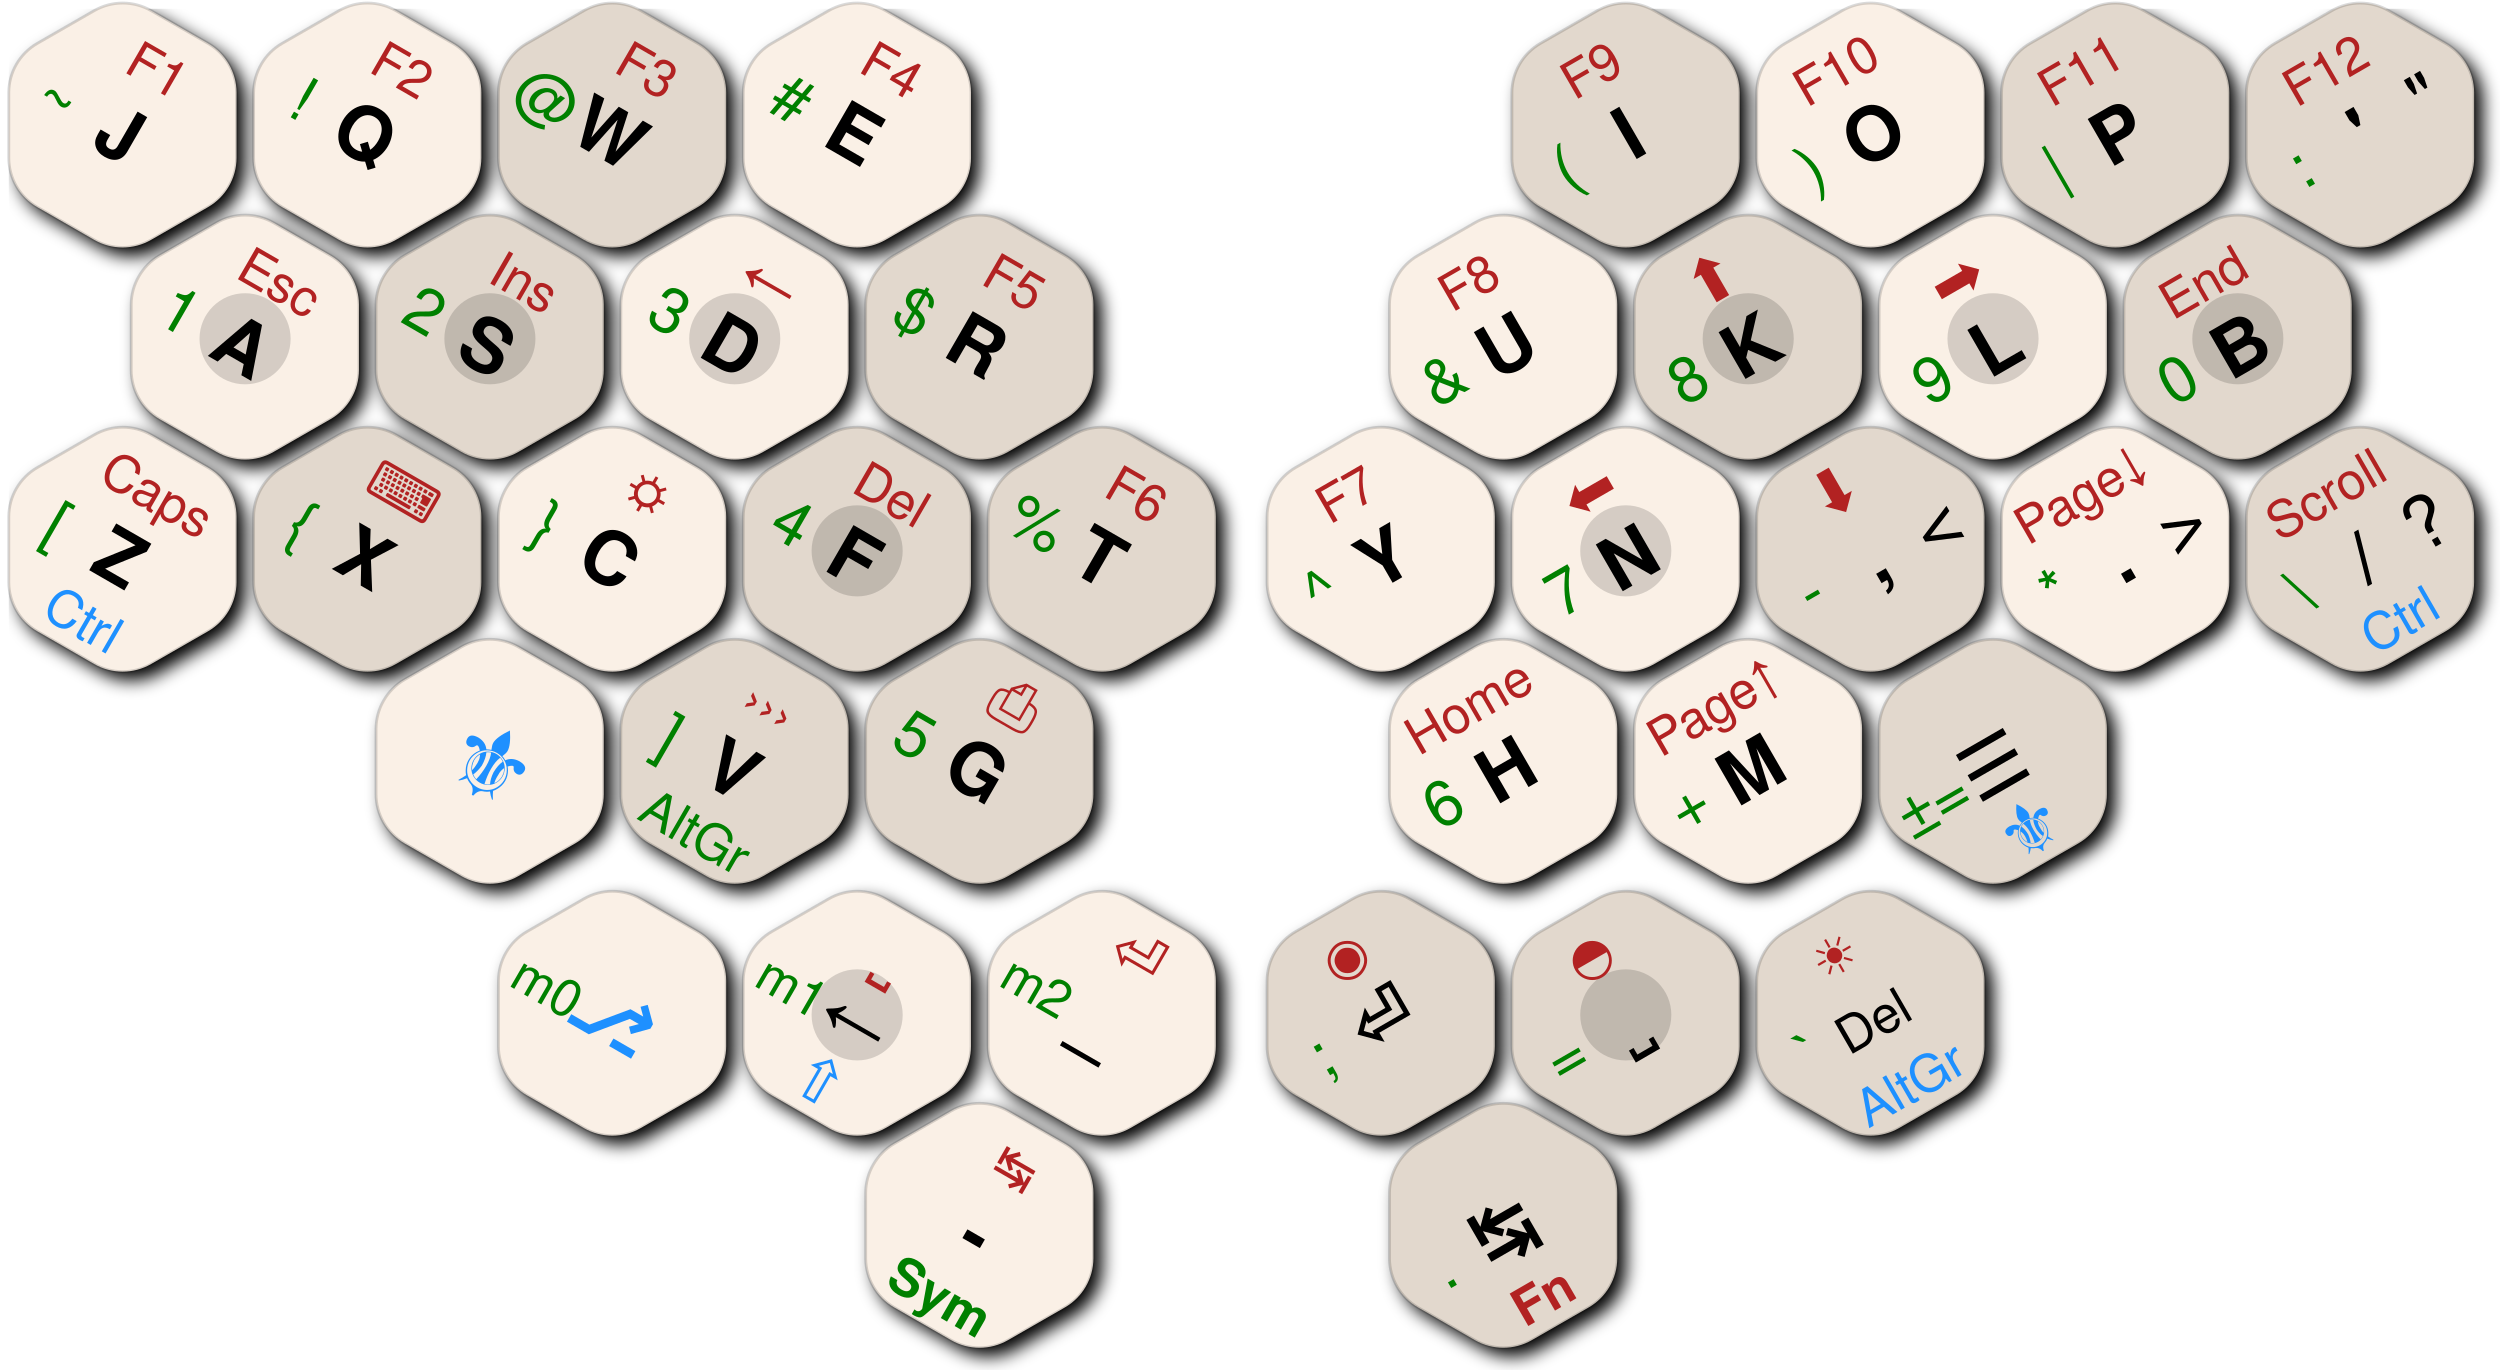
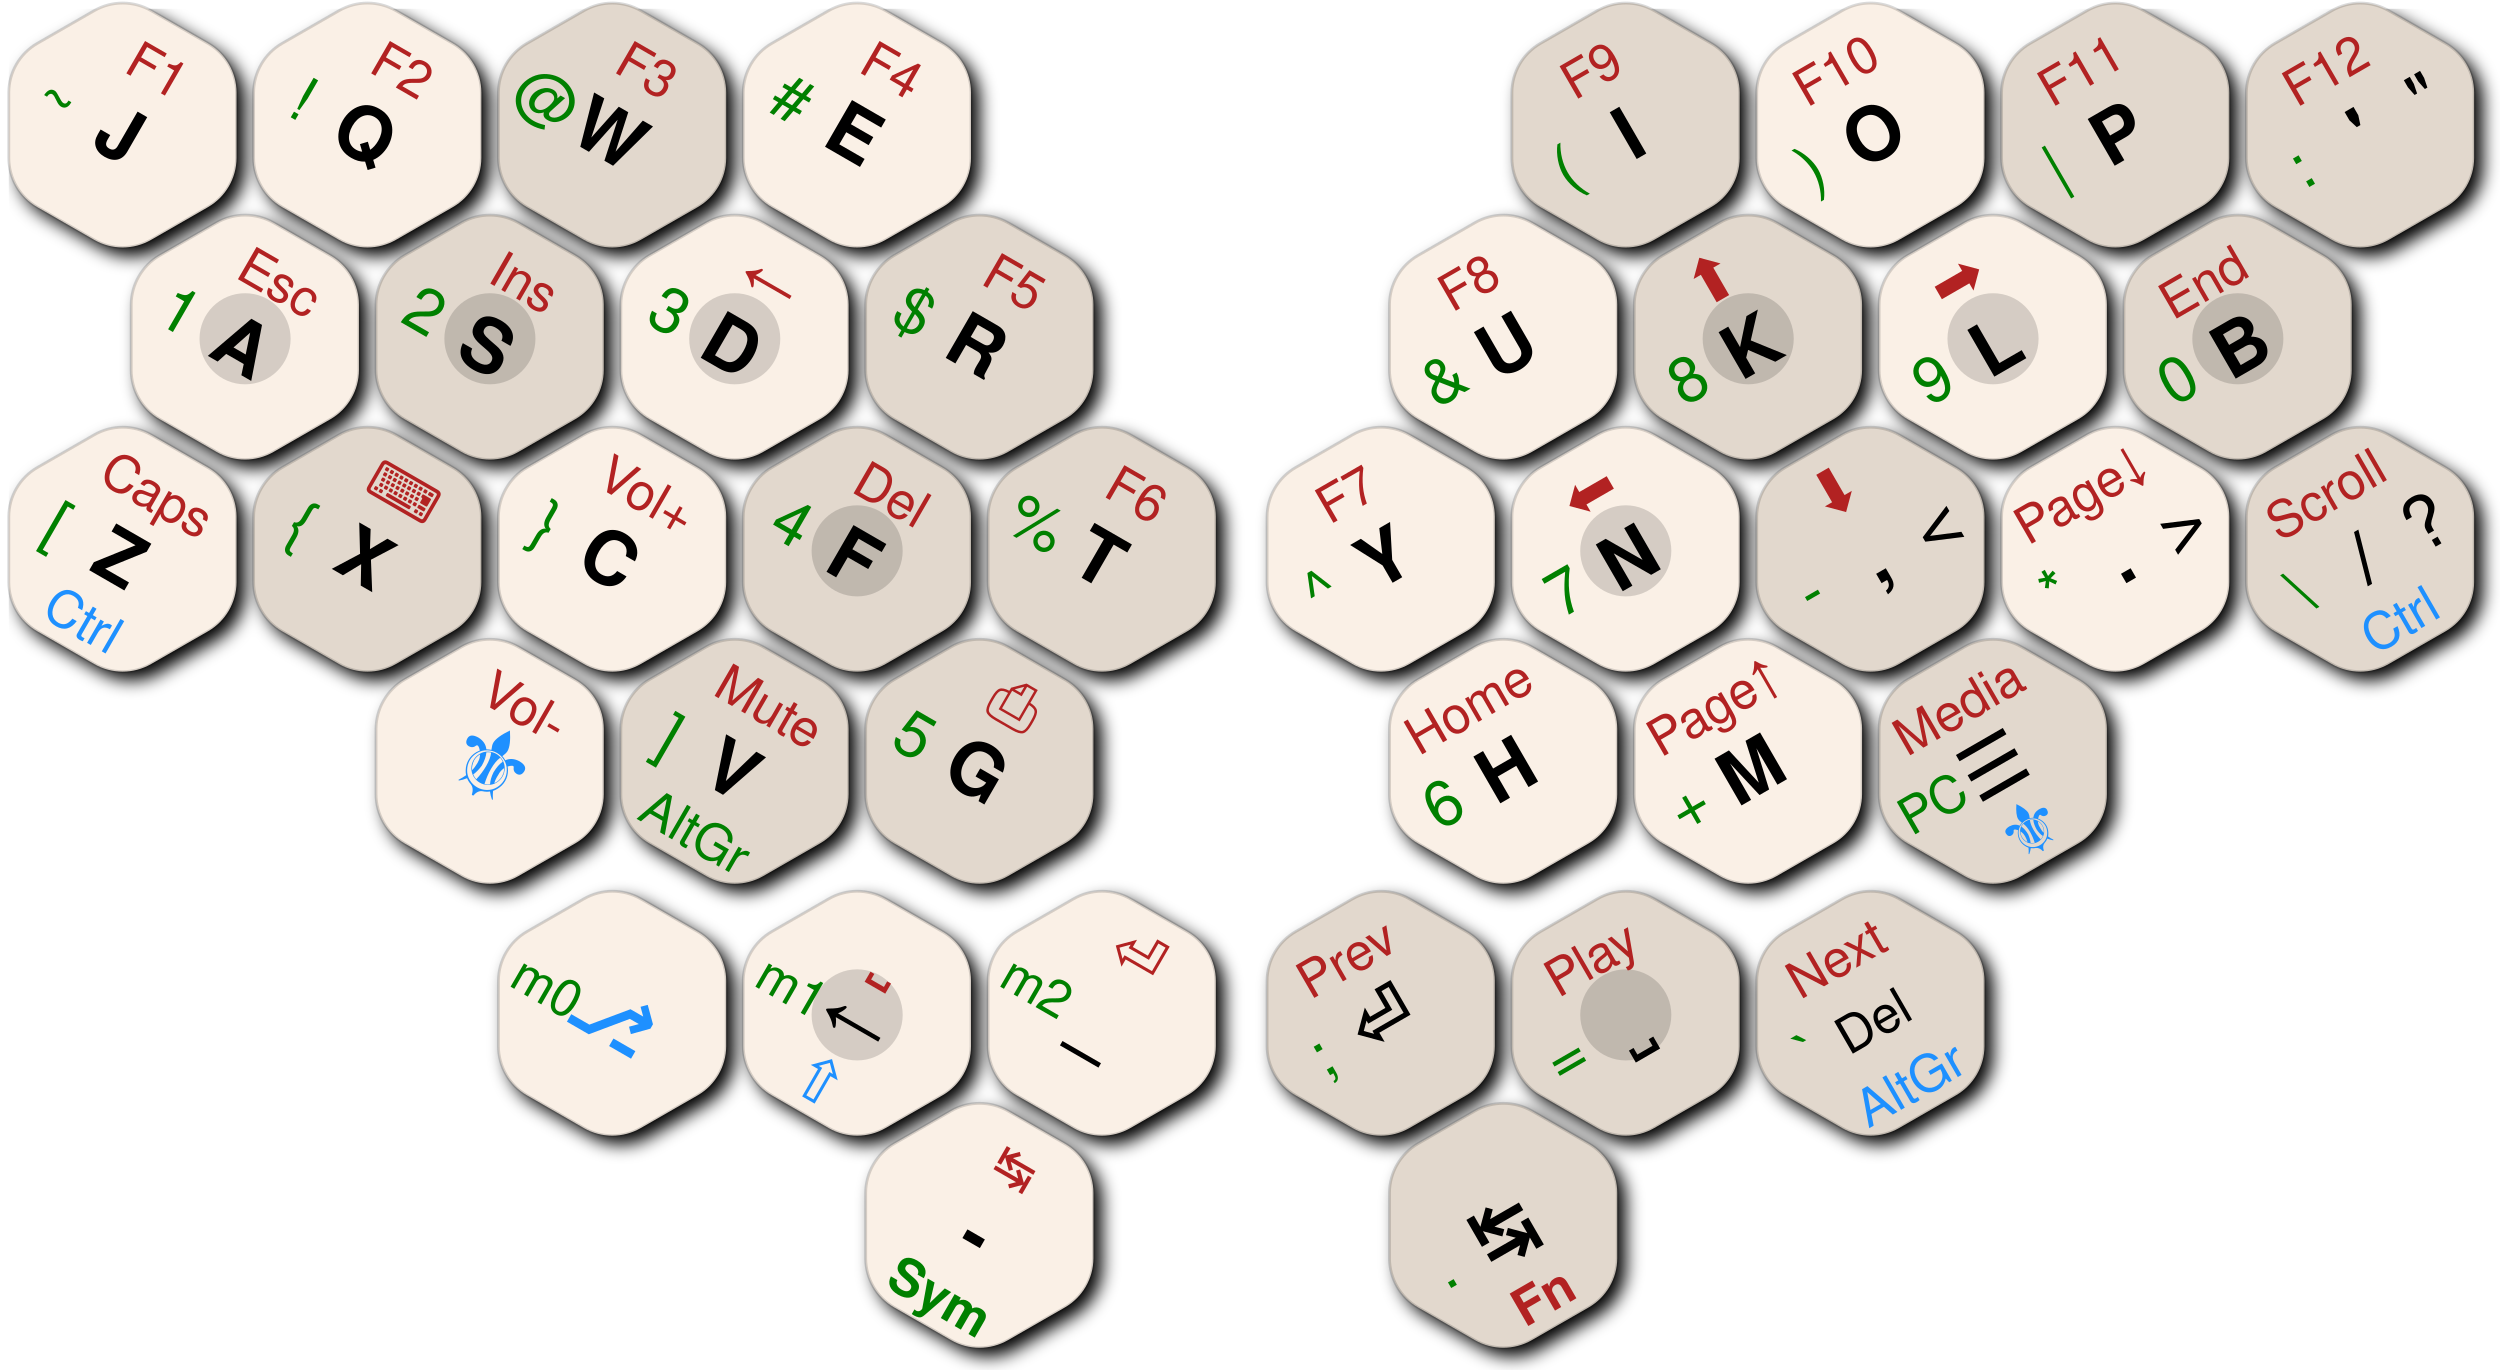
<svg xmlns="http://www.w3.org/2000/svg" xmlns:xlink="http://www.w3.org/1999/xlink" version="1.1" width="220mm" height="120.5mm" viewBox="78 0 878 481">
  <defs>
    <path id="hex" d="M0 22.5 a20 20 0 0 1 10 -17.25            l20 -11.5 a20 20 0 0 1 20 0            l20 11.5 a20 20 0 0 1 10 17.25            v23 a20 20 0 0 1 -10 17.25            l-20 11.5 a20 20 0 0 1 -20 0            l-20 -11.5 a20 20 0 0 1 -10 -17.25 Z" stroke-width="1" stroke="black" stroke-opacity="0.15" />
    <rect id="square" width="70" height="70" rx="20" ry="20" stroke-width="3" stroke="black" />
    <circle id="home" cx="40" cy="34.5" r="16" fill="black" fill-opacity="0.15" />
    <g id="col2">
      <use xlink:href="#hex" />
      <use xlink:href="#hex" x="43" y="74.5" />
    </g>
    <g id="col3">
      <use xlink:href="#col2" />
      <use xlink:href="#hex" x="86" y="149" />
    </g>
    <g id="colh">
      <use xlink:href="#col3" />
      <use xlink:href="#home" x="43" y="74.5" />
    </g>
    <g id="halfboard" fill="linen">
      <use xlink:href="#col2" x="0" y="149" fill="#e2d8cd" />
      <use xlink:href="#colh" x="43" y="74.5" fill="#e2d8cd" />
      <use xlink:href="#colh" x="86" y="0" />
      <use xlink:href="#hex" x="215" y="223.5" />
      <use xlink:href="#colh" x="172" y="0" fill="#e2d8cd" />
      <use xlink:href="#colh" x="258" y="0" />
      <use xlink:href="#hex" x="344" y="0" />
      <use xlink:href="#hex" x="0" y="312" />
      <use xlink:href="#hex" x="86" y="312" />
      <use xlink:href="#hex" x="172" y="312" />
      <use xlink:href="#hex" x="43" y="386.5" />
      <use xlink:href="#home" x="86" y="312" />
    </g>
    <g id="halfboard-inv" fill="#e2d8cd">
      <use xlink:href="#col2" x="0" y="149" fill="linen" />
      <use xlink:href="#colh" x="43" y="74.5" fill="linen" />
      <use xlink:href="#colh" x="86" y="0" />
      <use xlink:href="#hex" x="215" y="223.5" />
      <use xlink:href="#colh" x="172" y="0" fill="linen" />
      <use xlink:href="#colh" x="258" y="0" />
      <use xlink:href="#hex" x="344" y="0" />
      <use xlink:href="#hex" x="0" y="312" />
      <use xlink:href="#hex" x="86" y="312" />
      <use xlink:href="#hex" x="172" y="312" />
      <use xlink:href="#hex" x="43" y="386.5" />
      <use xlink:href="#home" x="86" y="312" />
    </g>
    <filter id="shadow">
      <feGaussianBlur in="SourceAlpha" stdDeviation="3" />
      <feOffset dx="3" dy="3" />
    </filter>
  </defs>
  <g transform="translate(514,10)" filter="url(#shadow)">
    <use xlink:href="#halfboard-inv" x="9" />
    <use xlink:href="#halfboard" x="9" transform="scale(-1,1)" />
  </g>
  <g transform="translate(514,10)" font-family="Helvetica, sans-serif" font-size="22">
    <use xlink:href="#halfboard-inv" x="9" />
    <use xlink:href="#halfboard" x="9" transform="scale(-1,1)" />
    <g transform="translate(-50,37)" id="left-alpha" font-size="26" font-weight="bold">
      <text transform="translate(-344,0)     rotate(30)">J</text>
      <text transform="translate(-258,0)     rotate(30)">Q</text>
      <text transform="translate(-172,0)     rotate(30)">W</text>
      <text transform="translate(-86,0)      rotate(30)">E</text>
      <text transform="translate(-43,74.5)   rotate(30)">R</text>
      <text transform="translate(0,149)      rotate(30)">T</text>
      <text transform="translate(-301,74.5)  rotate(30)">A</text>
      <text transform="translate(-215,74.5)  rotate(30)">S</text>
      <text transform="translate(-129,74.5)  rotate(30)">D</text>
      <text transform="translate(-86,149)    rotate(30)">F</text>
      <text transform="translate(-43,223.5)  rotate(30)">G</text>
      <text transform="translate(-344,149)   rotate(30)">Z</text>
      <text transform="translate(-258,149)   rotate(30)">X</text>
      <text transform="translate(-172,149)   rotate(30)">C</text>
      <text transform="translate(-129,223.5) rotate(30)">V</text>
      <text transform="translate(-215,223.5) rotate(30)" style="fill:dodgerblue" font-size="36">⚜</text>
      <text transform="translate(-172,312)   rotate(30)" style="fill:dodgerblue">⎇</text>
      <text transform="translate(-86,312)    rotate(30)">←</text>
      <text transform="translate(-0,312)     rotate(30)">_</text>
      <text transform="translate(-43,386.5)  rotate(30)">-</text>
    </g>
    <g transform="translate(50,37)" id="right-alpha" font-size="26" font-weight="bold">
      <text transform="translate(0,149)     rotate(-30)">Y</text>
      <text transform="translate(43,74.5)   rotate(-30)">U</text>
      <text transform="translate(86,0)      rotate(-30)">I</text>
      <text transform="translate(172,0)     rotate(-30)">O</text>
      <text transform="translate(258,0)     rotate(-30)">P</text>
      <text transform="translate(344,0)     rotate(-30)">'</text>
      <text transform="translate(43,223.5)  rotate(-30)">H</text>
      <text transform="translate(86,149)    rotate(-30)">N</text>
      <text transform="translate(129,74.5)  rotate(-30)">K</text>
      <text transform="translate(215,74.5)  rotate(-30)">L</text>
      <text transform="translate(301,74.5)  rotate(-30)">B</text>
      <text transform="translate(129,223.5) rotate(-30)">M</text>
      <text transform="translate(172,149)   rotate(-30)">,</text>
      <text transform="translate(258,149)   rotate(-30)">.</text>
      <text transform="translate(344,149)   rotate(-30)">/</text>
      <text transform="translate(215,223.5) rotate(-30)">☰</text>
      <text transform="translate(0,312)     rotate(-30)">⏎</text>
      <text transform="translate(86,312)    rotate(-30)" font-weight="normal">⎵</text>
      <text transform="translate(172,312)   rotate(-30)" font-size="18" font-weight="normal">Del</text>
      <text transform="translate(43,386.5)  rotate(-30)">↹</text>
    </g>
    <g transform="translate(72,25)" id="right-alpha2" font-size="26">
      <text transform="translate(344,0)     rotate(-30)">"</text>
      <text transform="translate(172,149)   rotate(-30)">&lt;</text>
      <text transform="translate(258,149)   rotate(-30)">&gt;</text>
      <text transform="translate(344,149)   rotate(-30)">?</text>
    </g>
    <g transform="translate(-63,59)" id="left-mods" style="fill:dodgerblue">
      <text transform="translate(-344,149)   rotate(30)" font-size="18">Ctrl</text>
      <text transform="translate(-129,223.5) rotate(30)" style="fill:green" font-size="18">AltGr</text>
      <text transform="translate(-86,312)    rotate(30)">⇧</text>
      <text transform="translate(-43,386.5)  rotate(30)" style="fill:green" font-size="18" font-weight="bold">Sym</text>
    </g>
    <g transform="translate(63,59)" id="right-mods" style="fill:dodgerblue">
      <text transform="translate(344,149)   rotate(-30)" font-size="18">Ctrl</text>
      <text transform="translate(215,223.5) rotate(-30)" font-size="26">⚜</text>
      <text transform="translate(172,312)   rotate(-30)" font-size="18">AltGr</text>
      <text transform="translate(43,386.5)  rotate(-30)" style="fill:firebrick" font-size="18" font-weight="bold">Fn</text>
    </g>
    <g transform="translate(-72,25)" style="fill:green" id="left-sym">
      <text transform="translate(-344,0)     rotate(30)">~</text>
      <text transform="translate(-258,0)     rotate(30)">!</text>
      <text transform="translate(-172,0)     rotate(30)">@</text>
      <text transform="translate(-86,0)      rotate(30)">#</text>
      <text transform="translate(-43,74.5)   rotate(30)">$</text>
      <text transform="translate(0,149)      rotate(30)">%</text>
      <text transform="translate(-301,74.5)  rotate(30)">1</text>
      <text transform="translate(-215,74.5)  rotate(30)">2</text>
      <text transform="translate(-129,74.5)  rotate(30)">3</text>
      <text transform="translate(-86,149)    rotate(30)">4</text>
      <text transform="translate(-43,223.5)  rotate(30)">5</text>
      <text transform="translate(-344,149)   rotate(30)">[</text>
      <text transform="translate(-258,149)   rotate(30)">{</text>
      <text transform="translate(-172,149)   rotate(30)">}</text>
      <text transform="translate(-129,223.5) rotate(30)">]</text>
      <g font-size="18">
        <text transform="translate(-172,312)   rotate(30)">m0</text>
        <text transform="translate(-86,312)    rotate(30)">m1</text>
        <text transform="translate(-0,312)     rotate(30)">m2</text>
      </g>
    </g>
    <g transform="translate(28,49)" style="fill:green" id="right-sym">
      <text transform="translate(0,149)     rotate(-30)">^</text>
      <text transform="translate(43,74.5)   rotate(-30)">&amp;</text>
      <text transform="translate(86,0)      rotate(-30)">(</text>
      <text transform="translate(172,0)     rotate(-30)">)</text>
      <text transform="translate(258,0)     rotate(-30)">|</text>
      <text transform="translate(344,0)     rotate(-30)">:</text>
      <text transform="translate(43,223.5)  rotate(-30)">6</text>
      <text transform="translate(86,149)    rotate(-30)">7</text>
      <text transform="translate(129,74.5)  rotate(-30)">8</text>
      <text transform="translate(215,74.5)  rotate(-30)">9</text>
      <text transform="translate(301,74.5)  rotate(-30)">0</text>
      <text transform="translate(129,223.5) rotate(-30)">+</text>
      <text transform="translate(172,149)   rotate(-30)">-</text>
      <text transform="translate(258,149)   rotate(-30)">*</text>
      <text transform="translate(344,149)   rotate(-30)">\</text>
-       <text transform="translate(215,223.5) rotate(-30)">±=</text>
+       <text transform="translate(215,223.5) rotate(-30)" font-size="18">PC</text>
      <text transform="translate(0,312)     rotate(-30)">;</text>
      <text transform="translate(86,312)    rotate(-30)">=</text>
      <text transform="translate(172,312)   rotate(-30)">`</text>
      <text transform="translate(43,386.5)  rotate(-30)">.</text>
    </g>
    <g transform="translate(-37,15)" style="fill:firebrick" id="left-fn" font-size="18">
      <text transform="translate(-344,0)     rotate(30)">F1</text>
      <text transform="translate(-258,0)     rotate(30)">F2</text>
      <text transform="translate(-172,0)     rotate(30)">F3</text>
      <text transform="translate(-86,0)      rotate(30)">F4</text>
      <text transform="translate(-43,74.5)   rotate(30)">F5</text>
      <text transform="translate(0,149)      rotate(30)">F6</text>
      <text transform="translate(-301,74.5)  rotate(30)">Esc</text>
      <text transform="translate(-215,74.5)  rotate(30)">Ins</text>
      <text transform="translate(-129,74.5)  rotate(30)" font-size="22">←</text>
      <text transform="translate(-86,149)    rotate(30)">Del</text>
      <text transform="translate(-43,223.5)  rotate(30)" font-size="22">⎙</text>
      <text transform="translate(-344,149)   rotate(30)">Caps</text>
      <text transform="translate(-258,149)   rotate(30)">⌨</text>
-       <text transform="translate(-172,149)   rotate(30)">☼</text>
-       <text transform="translate(-129,223.5) rotate(30)">›››</text>
+       <text transform="translate(-172,149)   rotate(30)">Vol+</text>
+       <text transform="translate(-129,223.5) rotate(30)">Mute</text>
+       <text transform="translate(-215,223.5) rotate(30)">Vol-</text>
      <g font-size="22">
        <text transform="translate(-86,312)    rotate(30)">⎵</text>
        <text transform="translate(-0,312)     rotate(30)">⏎</text>
      </g>
      <text transform="translate(-43,386.5)  rotate(30)">↹</text>
    </g>
    <g transform="translate(37,15)" style="fill:firebrick" id="right-fn" font-size="18">
      <text transform="translate(0,149)     rotate(-30)">F7</text>
      <text transform="translate(43,74.5)   rotate(-30)">F8</text>
      <text transform="translate(86,0)      rotate(-30)">F9</text>
      <text transform="translate(172,0)     rotate(-30)">F10</text>
      <text transform="translate(258,0)     rotate(-30)">F11</text>
      <text transform="translate(344,0)     rotate(-30)">F12</text>
      <text transform="translate(43,223.5)  rotate(-30)">Home</text>
      <g font-size="22">
        <text transform="translate(86,149)    rotate(-30)">⬅</text>
        <text transform="translate(129,74.5)  rotate(-30)">⬆</text>
        <text transform="translate(215,74.5)  rotate(-30)">➡</text>
      </g>
      <text transform="translate(301,74.5)  rotate(-30)">End</text>
      <text transform="translate(129,223.5) rotate(-30)">Page↑</text>
      <text transform="translate(172,149)   rotate(-30)" font-size="22">⬇</text>
      <text transform="translate(258,149)   rotate(-30)">Page↓</text>
      <text transform="translate(344,149)   rotate(-30)">Scroll</text>
-       <text transform="translate(0,312)     rotate(-30)">◉</text>
-       <text transform="translate(86,312)    rotate(-30)">◓</text>
-       <text transform="translate(172,312)   rotate(-30)">☀</text>
+       <text transform="translate(215,223.5) rotate(-30)">Media</text>
+       <text transform="translate(0,312)     rotate(-30)">Prev</text>
+       <text transform="translate(86,312)    rotate(-30)">Play</text>
+       <text transform="translate(172,312)   rotate(-30)">Next</text>
    </g>
  </g>
  <style>
    
      text{
        text-anchor: middle;
	dominant-baseline: middle;
      }
    
</style>
</svg>
